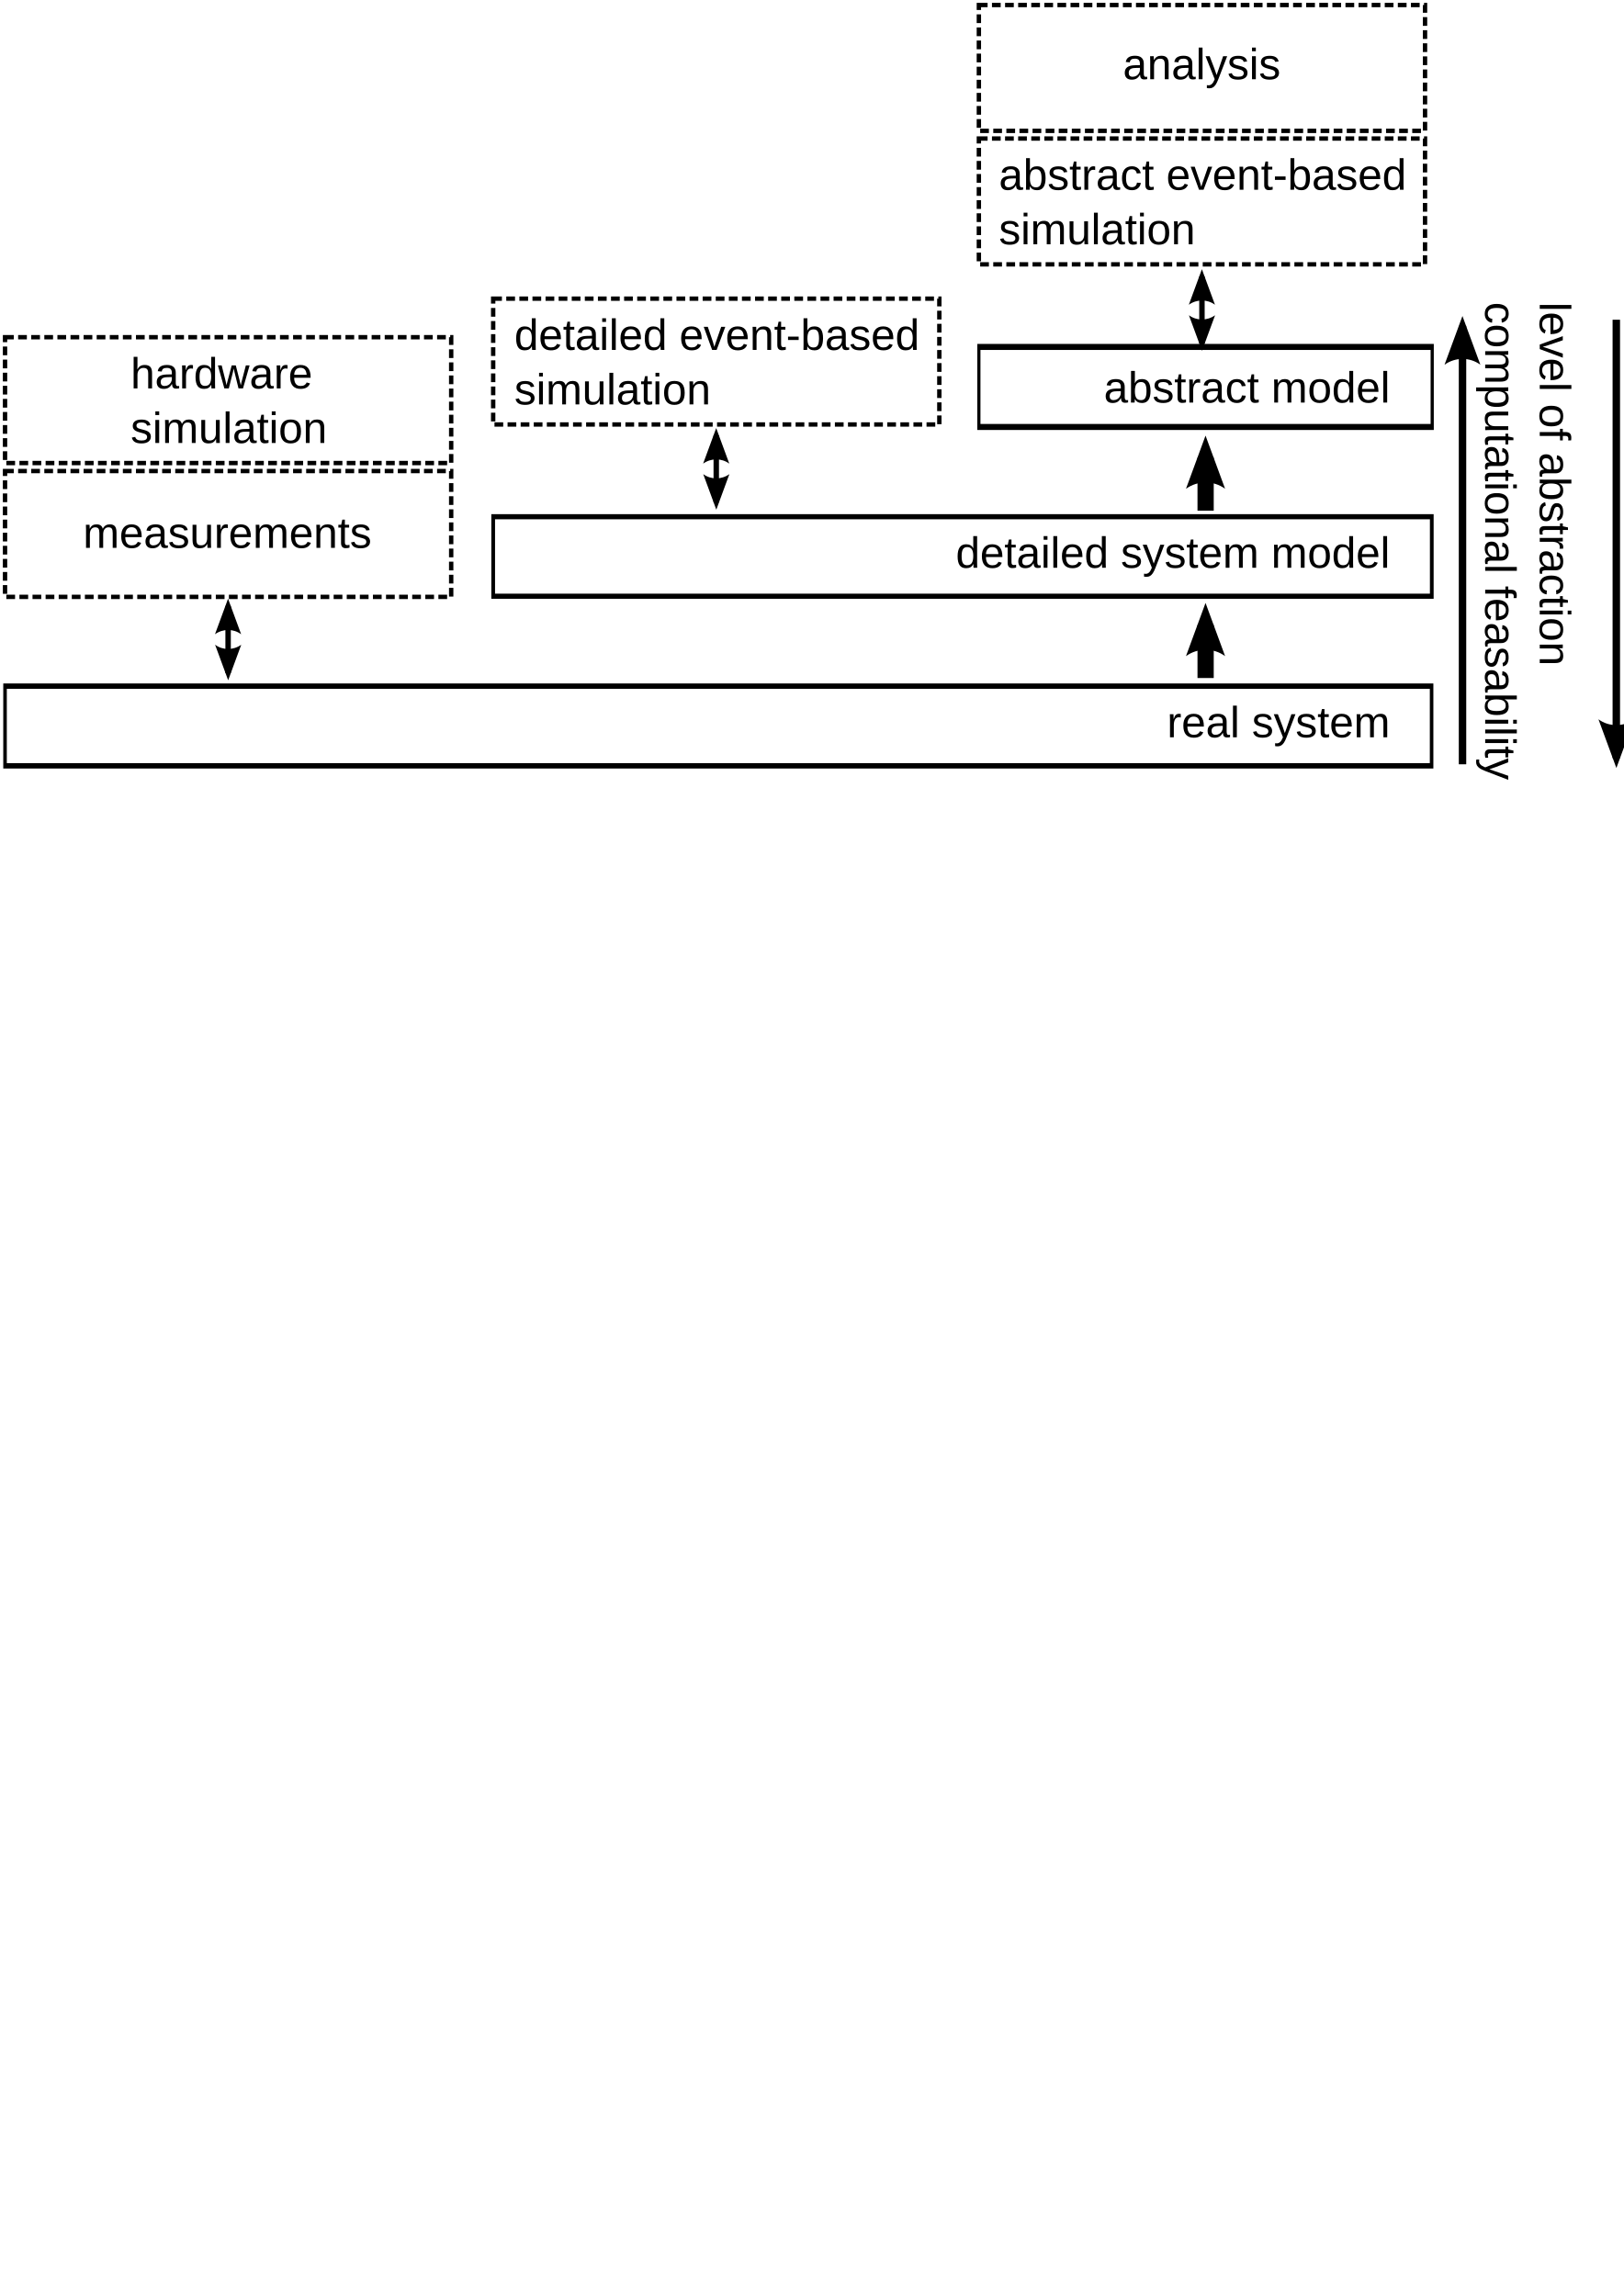
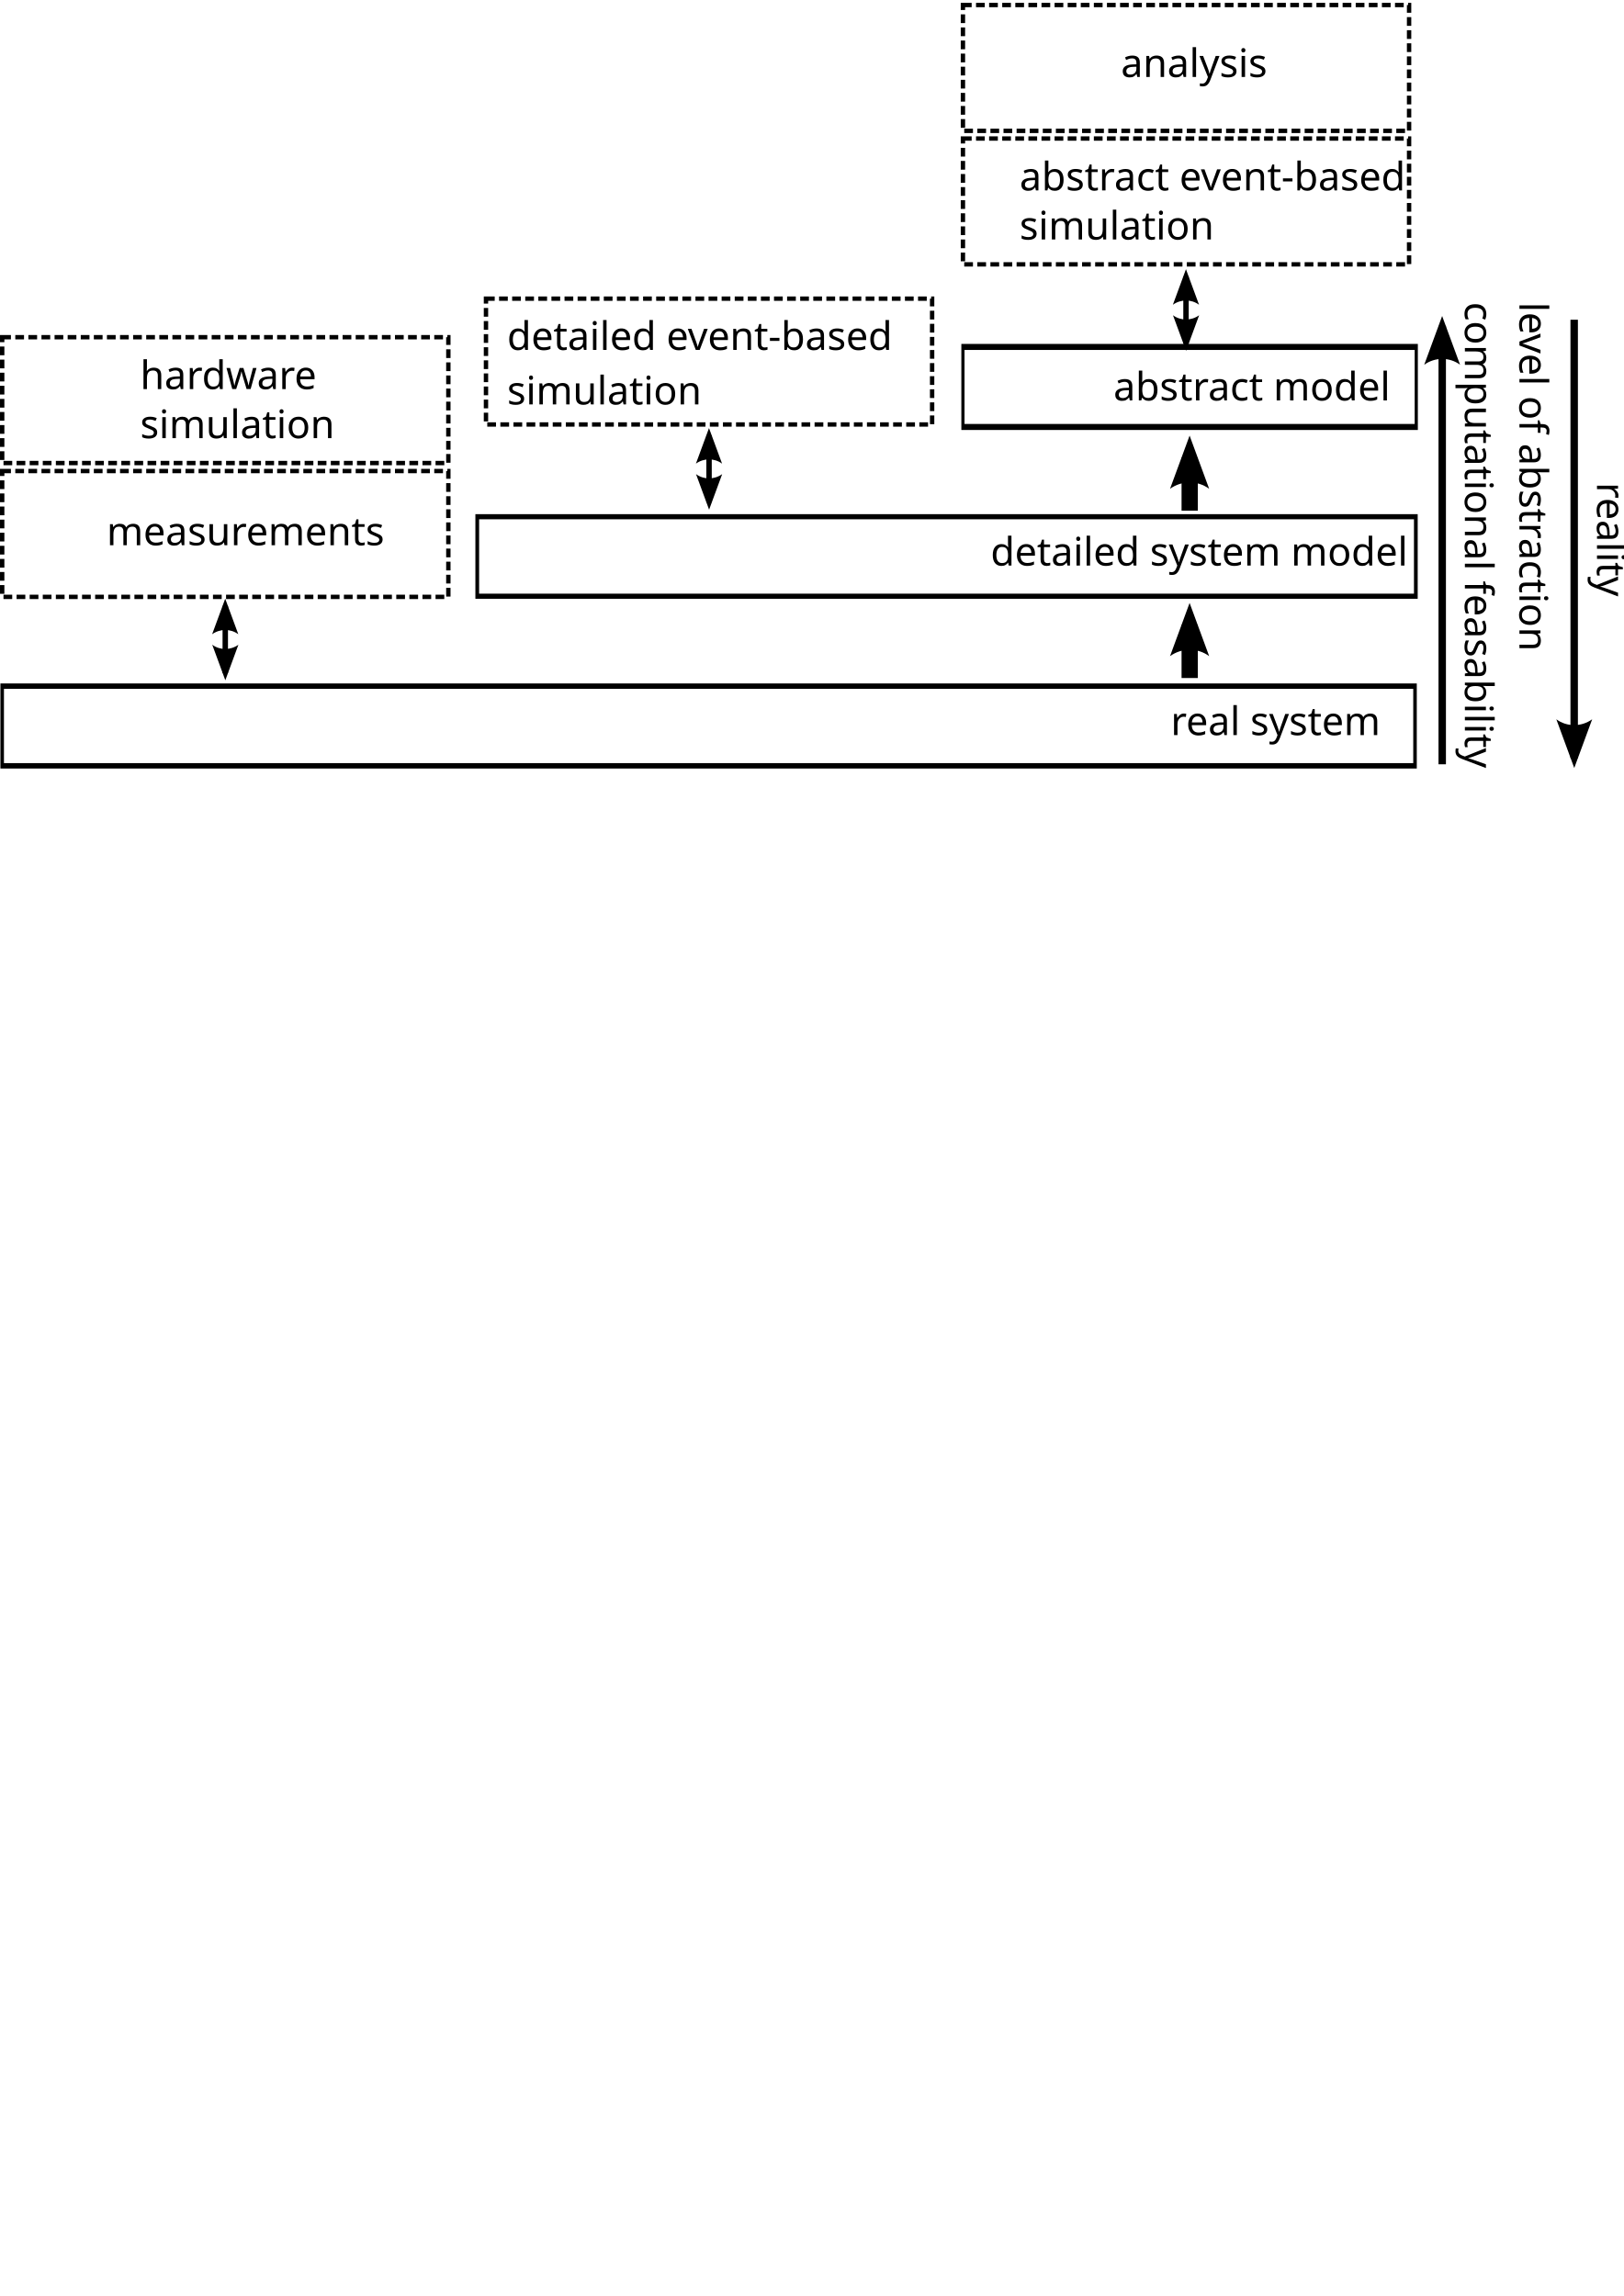
<svg xmlns="http://www.w3.org/2000/svg" width="744.094" height="1052.362" id="svg2" version="1.1">
  <defs id="defs4">
    <marker orient="auto" refY="0.0" refX="0.0" id="Arrow2Send" style="overflow:visible;">
      <path id="path4137" style="font-size:12.0;fill-rule:evenodd;stroke-width:0.625;stroke-linejoin:round;" d="M 8.719,4.034 L -2.207,0.016 L 8.719,-4.002 C 6.973,-1.63 6.983,1.616 8.719,4.034 z " transform="scale(0.3) rotate(180) translate(-2.3,0)" />
    </marker>
    <marker orient="auto" refY="0.0" refX="0.0" id="Arrow1Sstart" style="overflow:visible">
      <path id="path4116" d="M 0.0,0.0 L 5.0,-5.0 L -12.5,0.0 L 5.0,5.0 L 0.0,0.0 z " style="fill-rule:evenodd;stroke:#000000;stroke-width:1.0pt;marker-start:none" transform="scale(0.2) translate(6,0)" />
    </marker>
    <marker orient="auto" refY="0.0" refX="0.0" id="Arrow2Sstart" style="overflow:visible">
      <path id="path4134" style="font-size:12.0;fill-rule:evenodd;stroke-width:0.625;stroke-linejoin:round" d="M 8.719,4.034 L -2.207,0.016 L 8.719,-4.002 C 6.973,-1.63 6.983,1.616 8.719,4.034 z " transform="scale(0.3) translate(-2.3,0)" />
    </marker>
    <marker orient="auto" refY="0.0" refX="0.0" id="Arrow2Mstart" style="overflow:visible">
      <path id="path4128" style="font-size:12.0;fill-rule:evenodd;stroke-width:0.625;stroke-linejoin:round" d="M 8.719,4.034 L -2.207,0.016 L 8.719,-4.002 C 6.973,-1.63 6.983,1.616 8.719,4.034 z " transform="scale(0.6) translate(0,0)" />
    </marker>
    <marker orient="auto" refY="0.0" refX="0.0" id="Arrow2Mend" style="overflow:visible;">
      <path id="path4131" style="font-size:12.0;fill-rule:evenodd;stroke-width:0.625;stroke-linejoin:round;" d="M 8.719,4.034 L -2.207,0.016 L 8.719,-4.002 C 6.973,-1.63 6.983,1.616 8.719,4.034 z " transform="scale(0.6) rotate(180) translate(0,0)" />
    </marker>
    <marker orient="auto" refY="0" refX="0" id="Arrow2Mstart-4" style="overflow:visible">
      <path id="path4128-8" style="font-size:12px;fill-rule:evenodd;stroke-width:0.625;stroke-linejoin:round" d="M 8.719,4.034 -2.207,0.016 8.719,-4.002 c -1.745,2.372 -1.735,5.617 -6e-7,8.035 z" transform="scale(0.6,0.6)" />
    </marker>
    <marker orient="auto" refY="0" refX="0" id="Arrow2Mend-1" style="overflow:visible">
      <path id="path4131-2" style="font-size:12px;fill-rule:evenodd;stroke-width:0.625;stroke-linejoin:round" d="M 8.719,4.034 -2.207,0.016 8.719,-4.002 c -1.745,2.372 -1.735,5.617 -6e-7,8.035 z" transform="scale(-0.6,-0.6)" />
    </marker>
    <marker orient="auto" refY="0" refX="0" id="Arrow2Mstart-3" style="overflow:visible">
      <path id="path4128-9" style="font-size:12px;fill-rule:evenodd;stroke-width:0.625;stroke-linejoin:round" d="M 8.719,4.034 -2.207,0.016 8.719,-4.002 c -1.745,2.372 -1.735,5.617 -6e-7,8.035 z" transform="scale(0.6,0.6)" />
    </marker>
    <marker orient="auto" refY="0" refX="0" id="Arrow2Mend-0" style="overflow:visible">
      <path id="path4131-8" style="font-size:12px;fill-rule:evenodd;stroke-width:0.625;stroke-linejoin:round" d="M 8.719,4.034 -2.207,0.016 8.719,-4.002 c -1.745,2.372 -1.735,5.617 -6e-7,8.035 z" transform="scale(-0.6,-0.6)" />
    </marker>
    <marker orient="auto" refY="0" refX="0" id="Arrow2Mstart-5" style="overflow:visible">
      <path id="path4128-0" style="font-size:12px;fill-rule:evenodd;stroke-width:0.625;stroke-linejoin:round" d="M 8.719,4.034 -2.207,0.016 8.719,-4.002 c -1.745,2.372 -1.735,5.617 -6e-7,8.035 z" transform="scale(0.6,0.6)" />
    </marker>
    <marker orient="auto" refY="0" refX="0" id="Arrow2Mend-9" style="overflow:visible">
      <path id="path4131-6" style="font-size:12px;fill-rule:evenodd;stroke-width:0.625;stroke-linejoin:round" d="M 8.719,4.034 -2.207,0.016 8.719,-4.002 c -1.745,2.372 -1.735,5.617 -6e-7,8.035 z" transform="scale(-0.6,-0.6)" />
    </marker>
    <marker orient="auto" refY="0" refX="0" id="Arrow2Mstart-8" style="overflow:visible">
      <path id="path4128-5" style="font-size:12px;fill-rule:evenodd;stroke-width:0.625;stroke-linejoin:round" d="M 8.719,4.034 -2.207,0.016 8.719,-4.002 c -1.745,2.372 -1.735,5.617 -6e-7,8.035 z" transform="scale(0.6,0.6)" />
    </marker>
    <marker orient="auto" refY="0" refX="0" id="Arrow2Mend-6" style="overflow:visible">
      <path id="path4131-1" style="font-size:12px;fill-rule:evenodd;stroke-width:0.625;stroke-linejoin:round" d="M 8.719,4.034 -2.207,0.016 8.719,-4.002 c -1.745,2.372 -1.735,5.617 -6e-7,8.035 z" transform="scale(-0.6,-0.6)" />
    </marker>
    <marker orient="auto" refY="0" refX="0" id="Arrow2Mstart-59" style="overflow:visible">
      <path id="path4128-84" style="font-size:12px;fill-rule:evenodd;stroke-width:0.625;stroke-linejoin:round" d="M 8.719,4.034 -2.207,0.016 8.719,-4.002 c -1.745,2.372 -1.735,5.617 -6e-7,8.035 z" transform="scale(0.6,0.6)" />
    </marker>
    <marker orient="auto" refY="0" refX="0" id="Arrow2Mend-8" style="overflow:visible">
      <path id="path4131-10" style="font-size:12px;fill-rule:evenodd;stroke-width:0.625;stroke-linejoin:round" d="M 8.719,4.034 -2.207,0.016 8.719,-4.002 c -1.745,2.372 -1.735,5.617 -6e-7,8.035 z" transform="scale(-0.6,-0.6)" />
    </marker>
    <marker orient="auto" refY="0" refX="0" id="Arrow2Mstart-0" style="overflow:visible">
      <path id="path4128-4" style="font-size:12px;fill-rule:evenodd;stroke-width:0.625;stroke-linejoin:round" d="M 8.719,4.034 -2.207,0.016 8.719,-4.002 c -1.745,2.372 -1.735,5.617 -6e-7,8.035 z" transform="scale(0.6,0.6)" />
    </marker>
    <marker orient="auto" refY="0" refX="0" id="Arrow2Mend-4" style="overflow:visible">
      <path id="path4131-4" style="font-size:12px;fill-rule:evenodd;stroke-width:0.625;stroke-linejoin:round" d="M 8.719,4.034 -2.207,0.016 8.719,-4.002 c -1.745,2.372 -1.735,5.617 -6e-7,8.035 z" transform="scale(-0.6,-0.6)" />
    </marker>
    <marker orient="auto" refY="0" refX="0" id="Arrow2Send-7" style="overflow:visible">
      <path id="path4137-6" style="font-size:12px;fill-rule:evenodd;stroke-width:0.625;stroke-linejoin:round" d="M 8.719,4.034 -2.207,0.016 8.719,-4.002 c -1.745,2.372 -1.735,5.617 -6e-7,8.035 z" transform="matrix(-0.3,0,0,-0.3,0.69,0)" />
    </marker>
    <marker orient="auto" refY="0" refX="0" id="Arrow2Send-8" style="overflow:visible">
      <path id="path4137-9" style="font-size:12px;fill-rule:evenodd;stroke-width:0.625;stroke-linejoin:round" d="M 8.719,4.034 -2.207,0.016 8.719,-4.002 c -1.745,2.372 -1.735,5.617 -6e-7,8.035 z" transform="matrix(-0.3,0,0,-0.3,0.69,0)" />
    </marker>
    <marker orient="auto" refY="0" refX="0" id="Arrow2Mend-4-4" style="overflow:visible">
      <path id="path4131-4-3" style="font-size:12px;fill-rule:evenodd;stroke-width:0.625;stroke-linejoin:round" d="M 8.719,4.034 -2.207,0.016 8.719,-4.002 c -1.745,2.372 -1.735,5.617 -6e-7,8.035 z" transform="scale(-0.6,-0.6)" />
    </marker>
    <marker orient="auto" refY="0" refX="0" id="Arrow2Mend-4-3" style="overflow:visible">
      <path id="path4131-4-8" style="font-size:12px;fill-rule:evenodd;stroke-width:0.625;stroke-linejoin:round" d="M 8.719,4.034 -2.207,0.016 8.719,-4.002 c -1.745,2.372 -1.735,5.617 -6e-7,8.035 z" transform="scale(-0.6,-0.6)" />
    </marker>
    <marker orient="auto" refY="0" refX="0" id="Arrow2Mstart-6" style="overflow:visible">
      <path id="path4128-88" style="font-size:12px;fill-rule:evenodd;stroke-width:0.625;stroke-linejoin:round" d="M 8.719,4.034 -2.207,0.016 8.719,-4.002 c -1.745,2.372 -1.735,5.617 -6e-7,8.035 z" transform="scale(0.6,0.6)" />
    </marker>
    <marker orient="auto" refY="0" refX="0" id="Arrow2Mend-2" style="overflow:visible">
      <path id="path4131-7" style="font-size:12px;fill-rule:evenodd;stroke-width:0.625;stroke-linejoin:round" d="M 8.719,4.034 -2.207,0.016 8.719,-4.002 c -1.745,2.372 -1.735,5.617 -6e-7,8.035 z" transform="scale(-0.6,-0.6)" />
    </marker>
    <marker orient="auto" refY="0" refX="0" id="Arrow2Mstart-1" style="overflow:visible">
      <path id="path4128-2" style="font-size:12px;fill-rule:evenodd;stroke-width:0.625;stroke-linejoin:round" d="M 8.719,4.034 -2.207,0.016 8.719,-4.002 c -1.745,2.372 -1.735,5.617 -6e-7,8.035 z" transform="scale(0.6,0.6)" />
    </marker>
    <marker orient="auto" refY="0" refX="0" id="Arrow2Mend-60" style="overflow:visible">
      <path id="path4131-49" style="font-size:12px;fill-rule:evenodd;stroke-width:0.625;stroke-linejoin:round" d="M 8.719,4.034 -2.207,0.016 8.719,-4.002 c -1.745,2.372 -1.735,5.617 -6e-7,8.035 z" transform="scale(-0.6,-0.6)" />
    </marker>
    <marker orient="auto" refY="0" refX="0" id="Arrow2Mend-4-0" style="overflow:visible">
      <path id="path4131-4-36" style="font-size:12px;fill-rule:evenodd;stroke-width:0.625;stroke-linejoin:round" d="M 8.719,4.034 -2.207,0.016 8.719,-4.002 c -1.745,2.372 -1.735,5.617 -6e-7,8.035 z" transform="scale(-0.6,-0.6)" />
    </marker>
  </defs>
  <g id="layer1">
-     <g id="g4297" transform="translate(17.06768,-258.2908)">
-       <path id="path7005" d="m 535.429,492.363 0,-24.357" style="fill:none;stroke:#000000;stroke-width:7.439;stroke-linecap:butt;stroke-linejoin:miter;stroke-miterlimit:4;stroke-opacity:1;stroke-dasharray:none;marker-end:url(#Arrow2Send)" />
-       <path id="path7005-3" d="m 535.429,569.059 0,-24.357" style="fill:none;stroke:#000000;stroke-width:7.439;stroke-linecap:butt;stroke-linejoin:miter;stroke-miterlimit:4;stroke-opacity:1;stroke-dasharray:none;marker-end:url(#Arrow2Send)" />
-       <path id="path7005-3-6" d="m 653.16,608.601 0,-200.955" style="fill:none;stroke:#000000;stroke-width:3.406;stroke-linecap:butt;stroke-linejoin:miter;stroke-miterlimit:4;stroke-opacity:1;stroke-dasharray:none;marker-end:url(#Arrow2Mend-4)" />
-       <text transform="matrix(0,1,-1,0,0,0)" id="text9753" y="-688.549" x="396.743" style="font-size:22px;font-style:normal;font-weight:normal;line-height:125%;letter-spacing:0px;word-spacing:0px;fill:#000000;fill-opacity:1;stroke:none;font-family:Bitstream Vera Sans;-inkscape-font-specification:Sans" xml:space="preserve">
-         <tspan style="font-size:20px;font-style:normal;font-variant:normal;font-weight:normal;font-stretch:normal;font-family:Liberation Sans;-inkscape-font-specification:Liberation Sans" y="-688.549" x="396.743" id="tspan9755">level of abstraction</tspan>
-         <tspan id="tspan4271" style="font-size:20px;font-style:normal;font-variant:normal;font-weight:normal;font-stretch:normal;font-family:Liberation Sans;-inkscape-font-specification:Liberation Sans" y="-663.549" x="396.743">computational feasability</tspan>
+     <path style="fill:none;stroke:#000000;stroke-width:7.439;stroke-linecap:butt;stroke-linejoin:miter;stroke-miterlimit:4;stroke-opacity:1;stroke-dasharray:none;marker-end:url(#Arrow2Send)" d="m 545.194,234.072 0,-24.357" id="path7005" />
+     <path style="fill:none;stroke:#000000;stroke-width:7.439;stroke-linecap:butt;stroke-linejoin:miter;stroke-miterlimit:4;stroke-opacity:1;stroke-dasharray:none;marker-end:url(#Arrow2Send)" d="m 545.194,310.768 0,-24.357" id="path7005-3" />
+     <path style="fill:none;stroke:#000000;stroke-width:3.406;stroke-linecap:butt;stroke-linejoin:miter;stroke-miterlimit:4;stroke-opacity:1;stroke-dasharray:none;marker-end:url(#Arrow2Mend-4)" d="m 660.925,350.31 0,-200.955" id="path7005-3-6" />
+     <text xml:space="preserve" style="font-size:22px;font-style:normal;font-weight:normal;line-height:125%;letter-spacing:0px;word-spacing:0px;fill:#000000;fill-opacity:1;stroke:none;font-family:Bitstream Vera Sans;-inkscape-font-specification:Sans" x="138.453" y="-696.313" id="text9753" transform="matrix(0,1,-1,0,0,0)">
+       <tspan id="tspan9755" x="138.453" y="-696.313" style="font-size:18px;font-style:normal;font-variant:normal;font-weight:normal;font-stretch:normal;font-family:Linux Biolinum O;-inkscape-font-specification:Linux Biolinum O">level of abstraction</tspan>
+       <tspan x="138.453" y="-671.313" style="font-size:18px;font-style:normal;font-variant:normal;font-weight:normal;font-stretch:normal;font-family:Linux Biolinum O;-inkscape-font-specification:Linux Biolinum O" id="tspan4271">computational feasability</tspan>
+     </text>
+     <text xml:space="preserve" style="font-size:22px;font-style:normal;font-weight:normal;line-height:125%;letter-spacing:0px;word-spacing:0px;fill:#000000;fill-opacity:1;stroke:none;font-family:Bitstream Vera Sans;-inkscape-font-specification:Sans" x="221.084" y="-731.857" id="text9757" transform="matrix(0,1,-1,0,0,0)">
+       <tspan id="tspan9759" x="221.084" y="-731.857" style="font-size:18px;font-style:normal;font-variant:normal;font-weight:normal;font-stretch:normal;font-family:Linux Biolinum O;-inkscape-font-specification:Linux Biolinum O">reality</tspan>
+     </text>
+     <g id="g7435" transform="matrix(0.6599387,0,0,1.009937,226.8833,-209.6276)" style="fill:none;stroke:#000000;stroke-width:2.45;stroke-miterlimit:4;stroke-opacity:1;stroke-dasharray:none">
+       <rect y="518.967" x="-342.279" height="36.157" width="981.089" id="rect2985" style="fill:none;stroke:#000000;stroke-width:2.45;stroke-miterlimit:4;stroke-opacity:1;stroke-dasharray:none" />
+       <text id="text3755" y="543.115" x="493.379" style="font-size:22px;font-style:normal;font-weight:normal;line-height:125%;letter-spacing:0px;word-spacing:0px;fill:none;stroke:#000000;stroke-width:2.45;stroke-miterlimit:4;stroke-opacity:1;stroke-dasharray:none;font-family:Bitstream Vera Sans;-inkscape-font-specification:Sans" xml:space="preserve">
+         <tspan y="543.115" x="493.379" id="tspan3757" style="font-size:20px;font-style:normal;font-variant:normal;font-weight:normal;font-stretch:normal;fill:none;stroke:#000000;stroke-width:2.45;stroke-miterlimit:4;stroke-opacity:1;stroke-dasharray:none;font-family:Liberation Sans;-inkscape-font-specification:Liberation Sans" />
      </text>
-       <text transform="matrix(0,1,-1,0,0,0)" id="text9757" y="-736.093" x="479.375" style="font-size:22px;font-style:normal;font-weight:normal;line-height:125%;letter-spacing:0px;word-spacing:0px;fill:#000000;fill-opacity:1;stroke:none;font-family:Bitstream Vera Sans;-inkscape-font-specification:Sans" xml:space="preserve">
-         <tspan style="font-size:20px;font-style:normal;font-variant:normal;font-weight:normal;font-stretch:normal;font-family:Liberation Sans;-inkscape-font-specification:Liberation Sans" y="-736.093" x="479.375" id="tspan9759">reality</tspan>
+     </g>
+     <text xml:space="preserve" style="font-size:19.904px;font-style:normal;font-variant:normal;font-weight:normal;font-stretch:normal;line-height:125%;letter-spacing:0px;word-spacing:0px;fill:#000000;fill-opacity:1;stroke:none;font-family:Liberation Sans;-inkscape-font-specification:Liberation Sans" x="539.11" y="335.299" id="text3977" transform="scale(0.9951773,1.004846)">
+       <tspan id="tspan3980" x="539.11" y="335.299" style="font-size:18px;font-style:normal;font-variant:normal;font-weight:normal;font-stretch:normal;font-family:Linux Biolinum O;-inkscape-font-specification:Linux Biolinum O">real system</tspan>
+     </text>
+     <g id="g7440" transform="matrix(0.7329191,0,0,1.007776,180.5506,-237.8752)" style="fill:none;stroke:#000000;stroke-width:2.327;stroke-miterlimit:4;stroke-opacity:1;stroke-dasharray:none">
+       <rect y="471.05" x="52.06" height="36.157" width="586.869" id="rect2985-7" style="fill:none;stroke:#000000;stroke-width:2.327;stroke-miterlimit:4;stroke-opacity:1;stroke-dasharray:none" />
+       <text id="text3755-1" y="495.198" x="370.445" style="font-size:22px;font-style:normal;font-weight:normal;line-height:125%;letter-spacing:0px;word-spacing:0px;fill:none;stroke:#000000;stroke-width:2.327;stroke-miterlimit:4;stroke-opacity:1;stroke-dasharray:none;font-family:Bitstream Vera Sans;-inkscape-font-specification:Sans" xml:space="preserve">
+         <tspan y="495.198" x="370.445" id="tspan3757-0" style="font-size:20px;font-style:normal;font-variant:normal;font-weight:normal;font-stretch:normal;fill:none;stroke:#000000;stroke-width:2.327;stroke-miterlimit:4;stroke-opacity:1;stroke-dasharray:none;font-family:Liberation Sans;-inkscape-font-specification:Liberation Sans" />
      </text>
-       <g id="g4247">
-         <g id="g7435" transform="matrix(0.6663504,0,0,1.009937,213.3184,48.66324)" style="fill:none;stroke:#000000;stroke-width:2.438;stroke-miterlimit:4;stroke-opacity:1;stroke-dasharray:none">
-           <rect y="518.967" x="-342.279" height="36.157" width="981.089" id="rect2985" style="fill:none;stroke:#000000;stroke-width:2.438;stroke-miterlimit:4;stroke-opacity:1;stroke-dasharray:none" />
-           <text id="text3755" y="543.115" x="493.379" style="font-size:22px;font-style:normal;font-weight:normal;line-height:125%;letter-spacing:0px;word-spacing:0px;fill:none;stroke:#000000;stroke-width:2.438;stroke-miterlimit:4;stroke-opacity:1;stroke-dasharray:none;font-family:Bitstream Vera Sans;-inkscape-font-specification:Sans" xml:space="preserve">
-             <tspan y="543.115" x="493.379" id="tspan3757" style="font-size:20px;font-style:normal;font-variant:normal;font-weight:normal;font-stretch:normal;fill:none;stroke:#000000;stroke-width:2.438;stroke-miterlimit:4;stroke-opacity:1;stroke-dasharray:none;font-family:Liberation Sans;-inkscape-font-specification:Liberation Sans" />
-           </text>
-         </g>
-         <text xml:space="preserve" style="font-size:20px;font-style:normal;font-variant:normal;font-weight:normal;font-stretch:normal;line-height:125%;letter-spacing:0px;word-spacing:0px;fill:#000000;fill-opacity:1;stroke:none;font-family:Liberation Sans;-inkscape-font-specification:Liberation Sans" x="517.72" y="596.216" id="text3977">
-           <tspan id="tspan3980" x="517.72" y="596.216">real system</tspan>
+     </g>
+     <text xml:space="preserve" style="font-size:20px;font-style:normal;font-variant:normal;font-weight:normal;font-stretch:normal;line-height:125%;letter-spacing:0px;word-spacing:0px;fill:#000000;fill-opacity:1;stroke:none;font-family:Liberation Sans;-inkscape-font-specification:Liberation Sans" x="453.976" y="259.206" id="text3982">
+       <tspan id="tspan3984" x="453.976" y="259.206" style="font-size:18px;font-style:normal;font-variant:normal;font-weight:normal;font-stretch:normal;font-family:Linux Biolinum O;-inkscape-font-specification:Linux Biolinum O">detailed system model</tspan>
+     </text>
+     <g id="g7445" style="fill:none;stroke:#000000;stroke-width:2.718;stroke-miterlimit:4;stroke-opacity:1;stroke-dasharray:none" transform="matrix(0.5336797,0,0,1.014611,308.0088,-264.6562)">
+       <rect y="417.572" x="249.728" height="36.157" width="389.275" id="rect2985-7-2" style="fill:none;stroke:#000000;stroke-width:2.718;stroke-miterlimit:4;stroke-opacity:1;stroke-dasharray:none" />
+       <text id="text3755-2" y="443.852" x="455.481" style="font-size:22px;font-style:normal;font-weight:normal;line-height:125%;letter-spacing:0px;word-spacing:0px;fill:none;stroke:#000000;stroke-width:2.718;stroke-miterlimit:4;stroke-opacity:1;stroke-dasharray:none;font-family:Bitstream Vera Sans;-inkscape-font-specification:Sans" xml:space="preserve">
+         <tspan y="443.852" x="455.481" id="tspan3757-6" style="font-size:20px;font-style:normal;font-variant:normal;font-weight:normal;font-stretch:normal;fill:none;stroke:#000000;stroke-width:2.718;stroke-miterlimit:4;stroke-opacity:1;stroke-dasharray:none;font-family:Liberation Sans;-inkscape-font-specification:Liberation Sans" />
+       </text>
+     </g>
+     <text xml:space="preserve" style="font-size:20px;font-style:normal;font-variant:normal;font-weight:normal;font-stretch:normal;line-height:125%;letter-spacing:0px;word-spacing:0px;fill:#000000;fill-opacity:1;stroke:none;font-family:Liberation Sans;-inkscape-font-specification:Liberation Sans" x="510.261" y="183.542" id="text3986">
+       <tspan id="tspan3988" x="510.261" y="183.542" style="font-size:18px;font-style:normal;font-variant:normal;font-weight:normal;font-stretch:normal;font-family:Linux Biolinum O;-inkscape-font-specification:Linux Biolinum O">abstract model</tspan>
+     </text>
+     <path style="fill:none;stroke:#000000;stroke-width:2.486;stroke-linecap:butt;stroke-linejoin:miter;stroke-miterlimit:4;stroke-opacity:1;stroke-dasharray:none;marker-start:url(#Arrow2Mstart);marker-mid:none;marker-end:url(#Arrow2Mend)" d="m 103.234,277.695 0,30.823" id="path4099" />
+     <text xml:space="preserve" style="font-size:22px;font-style:normal;font-weight:normal;line-height:125%;letter-spacing:0px;word-spacing:0px;fill:#000000;fill-opacity:1;stroke:none;font-family:Bitstream Vera Sans;-inkscape-font-specification:Sans" x="64.228" y="178.327" id="text3755-6-4">
+       <tspan id="tspan3757-1-9" x="64.228" y="178.327" style="font-size:18px;font-style:normal;font-variant:normal;font-weight:normal;font-stretch:normal;font-family:Linux Biolinum O;-inkscape-font-specification:Linux Biolinum O">hardware</tspan>
+       <tspan x="64.228" y="200.827" style="font-size:18px;font-style:normal;font-variant:normal;font-weight:normal;font-stretch:normal;font-family:Linux Biolinum O;-inkscape-font-specification:Linux Biolinum O" id="tspan3977">simulation</tspan>
+     </text>
+     <rect style="fill:none;stroke:#000000;stroke-width:2;stroke-miterlimit:4;stroke-opacity:1;stroke-dasharray:4, 2;stroke-dashoffset:0" id="rect4050-3" width="204.459" height="57.677" x="1.005" y="154.556" />
+     <text xml:space="preserve" style="font-size:22px;font-style:normal;font-weight:normal;line-height:125%;letter-spacing:0px;word-spacing:0px;fill:#000000;fill-opacity:1;stroke:none;font-family:Bitstream Vera Sans;-inkscape-font-specification:Sans" x="48.872" y="249.894" id="text3755-6">
+       <tspan id="tspan3757-1" x="48.872" y="249.894" style="font-size:18px;font-style:normal;font-variant:normal;font-weight:normal;font-stretch:normal;font-family:Linux Biolinum O;-inkscape-font-specification:Linux Biolinum O">measurements</tspan>
+     </text>
+     <rect style="fill:none;stroke:#000000;stroke-width:2;stroke-miterlimit:4;stroke-opacity:1;stroke-dasharray:4, 2;stroke-dashoffset:0" id="rect4050-1" width="204.459" height="57.677" x="1.005" y="215.898" />
+     <g id="g4188" transform="translate(192.2655,-258.2908)">
+       <g transform="translate(-14.66338,6)" id="g4126">
+         <text xml:space="preserve" style="font-size:22px;font-style:normal;font-weight:normal;line-height:125%;letter-spacing:0px;word-spacing:0px;fill:#000000;fill-opacity:1;stroke:none;font-family:Bitstream Vera Sans;-inkscape-font-specification:Sans" x="54.794" y="412.662" id="text3755-6-4-97-3">
+           <tspan id="tspan3757-1-9-7-9" x="54.794" y="412.662" style="font-size:18px;font-style:normal;font-variant:normal;font-weight:normal;font-stretch:normal;font-family:Linux Biolinum O;-inkscape-font-specification:Linux Biolinum O">detailed event-based</tspan>
+           <tspan x="54.794" y="437.662" style="font-size:18px;font-style:normal;font-variant:normal;font-weight:normal;font-stretch:normal;font-family:Linux Biolinum O;-inkscape-font-specification:Linux Biolinum O" id="tspan4073">simulation</tspan>
        </text>
+         <rect style="fill:none;stroke:#000000;stroke-width:2;stroke-miterlimit:4;stroke-opacity:1;stroke-dasharray:4, 2;stroke-dashoffset:0" id="rect4050" width="204.459" height="57.677" x="45.104" y="389.175" />
      </g>
-       <g id="g4255">
-         <g id="g7440" transform="matrix(0.7329191,0,0,1.007776,170.7862,20.41561)" style="fill:none;stroke:#000000;stroke-width:2.327;stroke-miterlimit:4;stroke-opacity:1;stroke-dasharray:none">
-           <rect y="471.05" x="52.06" height="36.157" width="586.869" id="rect2985-7" style="fill:none;stroke:#000000;stroke-width:2.327;stroke-miterlimit:4;stroke-opacity:1;stroke-dasharray:none" />
-           <text id="text3755-1" y="495.198" x="370.445" style="font-size:22px;font-style:normal;font-weight:normal;line-height:125%;letter-spacing:0px;word-spacing:0px;fill:none;stroke:#000000;stroke-width:2.327;stroke-miterlimit:4;stroke-opacity:1;stroke-dasharray:none;font-family:Bitstream Vera Sans;-inkscape-font-specification:Sans" xml:space="preserve">
-             <tspan y="495.198" x="370.445" id="tspan3757-0" style="font-size:20px;font-style:normal;font-variant:normal;font-weight:normal;font-stretch:normal;fill:none;stroke:#000000;stroke-width:2.327;stroke-miterlimit:4;stroke-opacity:1;stroke-dasharray:none;font-family:Liberation Sans;-inkscape-font-specification:Liberation Sans" />
-           </text>
-         </g>
-         <text xml:space="preserve" style="font-size:20px;font-style:normal;font-variant:normal;font-weight:normal;font-stretch:normal;line-height:125%;letter-spacing:0px;word-spacing:0px;fill:#000000;fill-opacity:1;stroke:none;font-family:Liberation Sans;-inkscape-font-specification:Liberation Sans" x="420.932" y="518.519" id="text3982">
-           <tspan id="tspan3984" x="420.932" y="518.519">detailed system model</tspan>
-         </text>
-       </g>
-       <g id="g4263">
-         <g id="g7445" style="fill:none;stroke:#000000;stroke-width:2.718;stroke-miterlimit:4;stroke-opacity:1;stroke-dasharray:none" transform="matrix(0.5336797,0,0,1.014611,298.2444,-6.36535)">
-           <rect y="417.572" x="249.728" height="36.157" width="389.275" id="rect2985-7-2" style="fill:none;stroke:#000000;stroke-width:2.718;stroke-miterlimit:4;stroke-opacity:1;stroke-dasharray:none" />
-           <text id="text3755-2" y="443.852" x="455.481" style="font-size:22px;font-style:normal;font-weight:normal;line-height:125%;letter-spacing:0px;word-spacing:0px;fill:none;stroke:#000000;stroke-width:2.718;stroke-miterlimit:4;stroke-opacity:1;stroke-dasharray:none;font-family:Bitstream Vera Sans;-inkscape-font-specification:Sans" xml:space="preserve">
-             <tspan y="443.852" x="455.481" id="tspan3757-6" style="font-size:20px;font-style:normal;font-variant:normal;font-weight:normal;font-stretch:normal;fill:none;stroke:#000000;stroke-width:2.718;stroke-miterlimit:4;stroke-opacity:1;stroke-dasharray:none;font-family:Liberation Sans;-inkscape-font-specification:Liberation Sans" />
-           </text>
-         </g>
-         <text xml:space="preserve" style="font-size:20px;font-style:normal;font-variant:normal;font-weight:normal;font-stretch:normal;line-height:125%;letter-spacing:0px;word-spacing:0px;fill:#000000;fill-opacity:1;stroke:none;font-family:Liberation Sans;-inkscape-font-specification:Liberation Sans" x="488.784" y="442.799" id="text3986">
-           <tspan id="tspan3988" x="488.784" y="442.799">abstract model</tspan>
-         </text>
-       </g>
-       <g transform="translate(183.0134,0)" id="g4234">
-         <path style="fill:none;stroke:#000000;stroke-width:2.486;stroke-linecap:butt;stroke-linejoin:miter;stroke-miterlimit:4;stroke-opacity:1;stroke-dasharray:none;marker-start:url(#Arrow2Mstart);marker-mid:none;marker-end:url(#Arrow2Mend)" d="m -95.544,535.986 0,30.823" id="path4099" />
-         <g id="g4102" transform="translate(2.811788,8)">
-           <g transform="translate(-39.18738,-36.10027)" id="g4096">
-             <text xml:space="preserve" style="font-size:22px;font-style:normal;font-weight:normal;line-height:125%;letter-spacing:0px;word-spacing:0px;fill:#000000;fill-opacity:1;stroke:none;font-family:Bitstream Vera Sans;-inkscape-font-specification:Sans" x="-103.851" y="464.434" id="text3755-6-4">
-               <tspan id="tspan3757-1-9" x="-103.851" y="464.434" style="font-size:20px;font-style:normal;font-variant:normal;font-weight:normal;font-stretch:normal;font-family:Liberation Sans;-inkscape-font-specification:Liberation Sans">hardware</tspan>
-               <tspan x="-103.851" y="489.434" style="font-size:20px;font-style:normal;font-variant:normal;font-weight:normal;font-stretch:normal;font-family:Liberation Sans;-inkscape-font-specification:Liberation Sans" id="tspan3977">simulation</tspan>
-             </text>
-             <rect style="fill:none;stroke:#000000;stroke-width:2;stroke-miterlimit:4;stroke-opacity:1;stroke-dasharray:4, 2;stroke-dashoffset:0" id="rect4050-3" width="204.459" height="57.677" x="-161.397" y="440.947" />
-           </g>
-           <g transform="translate(139.9549,-1.137845)" id="g4091">
-             <text xml:space="preserve" style="font-size:22px;font-style:normal;font-weight:normal;line-height:125%;letter-spacing:0px;word-spacing:0px;fill:#000000;fill-opacity:1;stroke:none;font-family:Bitstream Vera Sans;-inkscape-font-specification:Sans" x="-304.804" y="502.532" id="text3755-6">
-               <tspan id="tspan3757-1" x="-304.804" y="502.532" style="font-size:20px;font-style:normal;font-variant:normal;font-weight:normal;font-stretch:normal;font-family:Liberation Sans;-inkscape-font-specification:Liberation Sans">measurements</tspan>
-             </text>
-             <rect style="fill:none;stroke:#000000;stroke-width:2;stroke-miterlimit:4;stroke-opacity:1;stroke-dasharray:4, 2;stroke-dashoffset:0" id="rect4050-1" width="204.459" height="57.677" x="-340.54" y="467.327" />
-           </g>
-         </g>
-       </g>
-       <g transform="translate(178.5011,0)" id="g4188">
-         <g id="g4126" transform="translate(-14.66338,6)">
-           <text id="text3755-6-4-97-3" y="412.662" x="54.794" style="font-size:22px;font-style:normal;font-weight:normal;line-height:125%;letter-spacing:0px;word-spacing:0px;fill:#000000;fill-opacity:1;stroke:none;font-family:Bitstream Vera Sans;-inkscape-font-specification:Sans" xml:space="preserve">
-             <tspan style="font-size:20px;font-style:normal;font-variant:normal;font-weight:normal;font-stretch:normal;font-family:Liberation Sans;-inkscape-font-specification:Liberation Sans" y="412.662" x="54.794" id="tspan3757-1-9-7-9">detailed event-based</tspan>
-             <tspan id="tspan4073" style="font-size:20px;font-style:normal;font-variant:normal;font-weight:normal;font-stretch:normal;font-family:Liberation Sans;-inkscape-font-specification:Liberation Sans" y="437.662" x="54.794">simulation</tspan>
-           </text>
-           <rect y="389.175" x="45.104" height="57.677" width="204.459" id="rect4050" style="fill:none;stroke:#000000;stroke-width:2;stroke-miterlimit:4;stroke-opacity:1;stroke-dasharray:4, 2;stroke-dashoffset:0" />
-         </g>
-         <path style="fill:none;stroke:#000000;stroke-width:2.486;stroke-linecap:butt;stroke-linejoin:miter;stroke-miterlimit:4;stroke-opacity:1;stroke-dasharray:none;marker-start:url(#Arrow2Mstart);marker-mid:none;marker-end:url(#Arrow2Mend)" d="m 132.67,457.788 0,30.823" id="path4099-7" />
-       </g>
-       <g transform="translate(187.8439,0)" id="g4222">
-         <g id="g4216" transform="translate(9.2773462e-8,6)">
-           <text id="text3755-6-4-7" y="339.271" x="252.839" style="font-size:22px;font-style:normal;font-weight:normal;line-height:125%;letter-spacing:0px;word-spacing:0px;fill:#000000;fill-opacity:1;stroke:none;font-family:Bitstream Vera Sans;-inkscape-font-specification:Sans" xml:space="preserve">
-             <tspan style="font-size:20px;font-style:normal;font-variant:normal;font-weight:normal;font-stretch:normal;font-family:Liberation Sans;-inkscape-font-specification:Liberation Sans" y="339.271" x="252.839" id="tspan3757-1-9-11">abstract event-based</tspan>
-             <tspan id="tspan3979" style="font-size:20px;font-style:normal;font-variant:normal;font-weight:normal;font-stretch:normal;font-family:Liberation Sans;-inkscape-font-specification:Liberation Sans" y="364.271" x="252.839">simulation</tspan>
-           </text>
-           <rect y="315.784" x="243.675" height="57.677" width="204.459" id="rect4050-5" style="fill:none;stroke:#000000;stroke-width:2;stroke-miterlimit:4;stroke-opacity:1;stroke-dasharray:4, 2;stroke-dashoffset:0" />
-         </g>
-         <g id="g4211" transform="translate(-201.7037,-52.82209)">
-           <text id="text3755-6-4-97" y="347.426" x="511.393" style="font-size:22px;font-style:normal;font-weight:normal;line-height:125%;letter-spacing:0px;word-spacing:0px;fill:#000000;fill-opacity:1;stroke:none;font-family:Bitstream Vera Sans;-inkscape-font-specification:Sans" xml:space="preserve">
-             <tspan style="font-size:20px;font-style:normal;font-variant:normal;font-weight:normal;font-stretch:normal;font-family:Liberation Sans;-inkscape-font-specification:Liberation Sans" y="347.426" x="511.393" id="tspan3757-1-9-7">analysis</tspan>
-           </text>
-           <rect y="313.417" x="445.379" height="57.677" width="204.459" id="rect4050-2" style="fill:none;stroke:#000000;stroke-width:2;stroke-miterlimit:4;stroke-opacity:1;stroke-dasharray:4, 2;stroke-dashoffset:0" />
-         </g>
-         <path id="path4099-46" d="m 345.905,384.965 0,30.823" style="fill:none;stroke:#000000;stroke-width:2.486;stroke-linecap:butt;stroke-linejoin:miter;stroke-miterlimit:4;stroke-opacity:1;stroke-dasharray:none;marker-start:url(#Arrow2Mstart);marker-mid:none;marker-end:url(#Arrow2Mend)" />
-       </g>
-       <path id="path7005-3-6-2" d="m 723.637,404.837 0,200.955" style="fill:none;stroke:#000000;stroke-width:3.406;stroke-linecap:butt;stroke-linejoin:miter;stroke-miterlimit:4;stroke-opacity:1;stroke-dasharray:none;marker-end:url(#Arrow2Mend-4)" />
+       <path id="path4099-7" d="m 132.67,457.788 0,30.823" style="fill:none;stroke:#000000;stroke-width:2.486;stroke-linecap:butt;stroke-linejoin:miter;stroke-miterlimit:4;stroke-opacity:1;stroke-dasharray:none;marker-start:url(#Arrow2Mstart);marker-mid:none;marker-end:url(#Arrow2Mend)" />
    </g>
+     <text xml:space="preserve" style="font-size:22px;font-style:normal;font-weight:normal;line-height:125%;letter-spacing:0px;word-spacing:0px;fill:#000000;fill-opacity:1;stroke:none;font-family:Bitstream Vera Sans;-inkscape-font-specification:Sans" x="467.235" y="87.265" id="text3755-6-4-7">
+       <tspan id="tspan3757-1-9-11" x="467.235" y="87.265" style="font-size:18px;font-style:normal;font-variant:normal;font-weight:normal;font-stretch:normal;font-family:Linux Biolinum O;-inkscape-font-specification:Linux Biolinum O">abstract event-based</tspan>
+       <tspan x="467.235" y="109.765" style="font-size:18px;font-style:normal;font-variant:normal;font-weight:normal;font-stretch:normal;font-family:Linux Biolinum O;-inkscape-font-specification:Linux Biolinum O" id="tspan3979">simulation</tspan>
+     </text>
+     <rect style="fill:none;stroke:#000000;stroke-width:2;stroke-miterlimit:4;stroke-opacity:1;stroke-dasharray:4, 2;stroke-dashoffset:0" id="rect4050-5" width="204.459" height="57.677" x="441.284" y="63.493" />
+     <text xml:space="preserve" style="font-size:22px;font-style:normal;font-weight:normal;line-height:125%;letter-spacing:0px;word-spacing:0px;fill:#000000;fill-opacity:1;stroke:none;font-family:Bitstream Vera Sans;-inkscape-font-specification:Sans" x="513.696" y="35.291" id="text3755-6-4-97">
+       <tspan id="tspan3757-1-9-7" x="513.696" y="35.291" style="font-size:18px;font-style:normal;font-variant:normal;font-weight:normal;font-stretch:normal;font-family:Linux Biolinum O;-inkscape-font-specification:Linux Biolinum O">analysis</tspan>
+     </text>
+     <rect style="fill:none;stroke:#000000;stroke-width:2;stroke-miterlimit:4;stroke-opacity:1;stroke-dasharray:4, 2;stroke-dashoffset:0" id="rect4050-2" width="204.459" height="57.677" x="441.284" y="2.304" />
+     <path id="path4099-46" d="m 543.513,126.675 0,30.823" style="fill:none;stroke:#000000;stroke-width:2.486;stroke-linecap:butt;stroke-linejoin:miter;stroke-miterlimit:4;stroke-opacity:1;stroke-dasharray:none;marker-start:url(#Arrow2Mstart);marker-mid:none;marker-end:url(#Arrow2Mend)" />
+     <path style="fill:none;stroke:#000000;stroke-width:3.406;stroke-linecap:butt;stroke-linejoin:miter;stroke-miterlimit:4;stroke-opacity:1;stroke-dasharray:none;marker-end:url(#Arrow2Mend-4)" d="m 721.401,146.547 0,200.955" id="path7005-3-6-2" />
  </g>
</svg>
